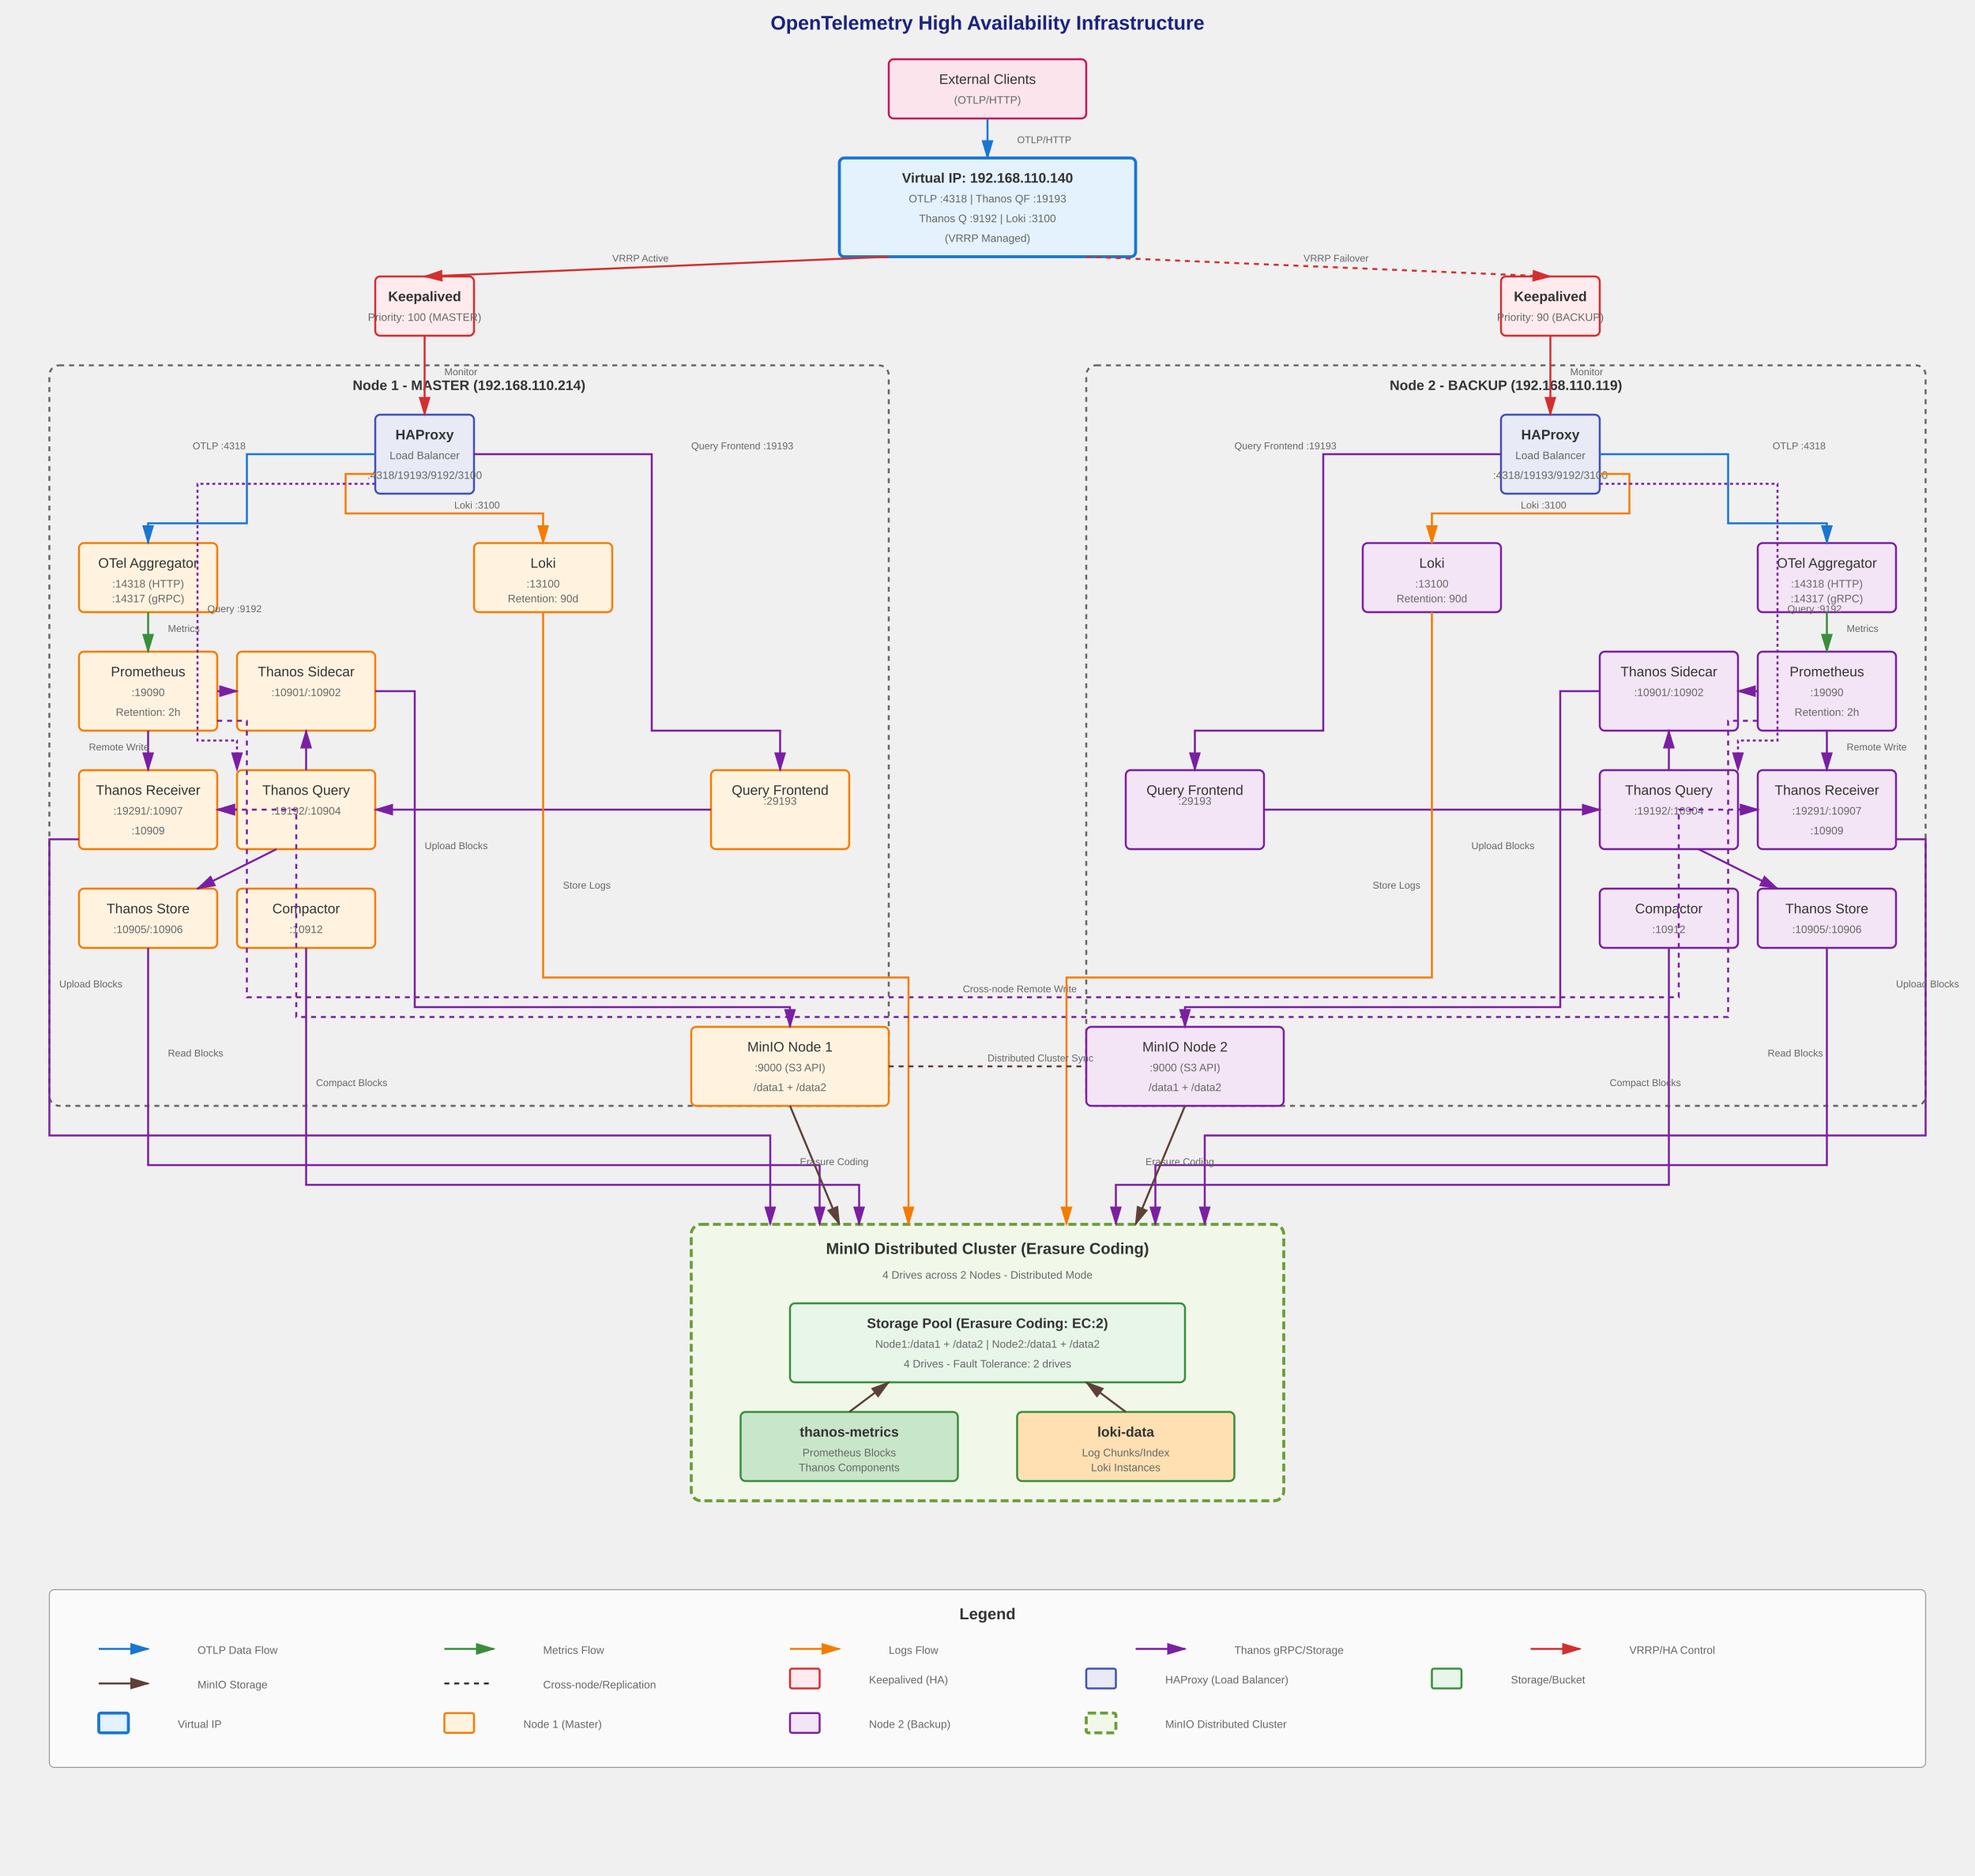
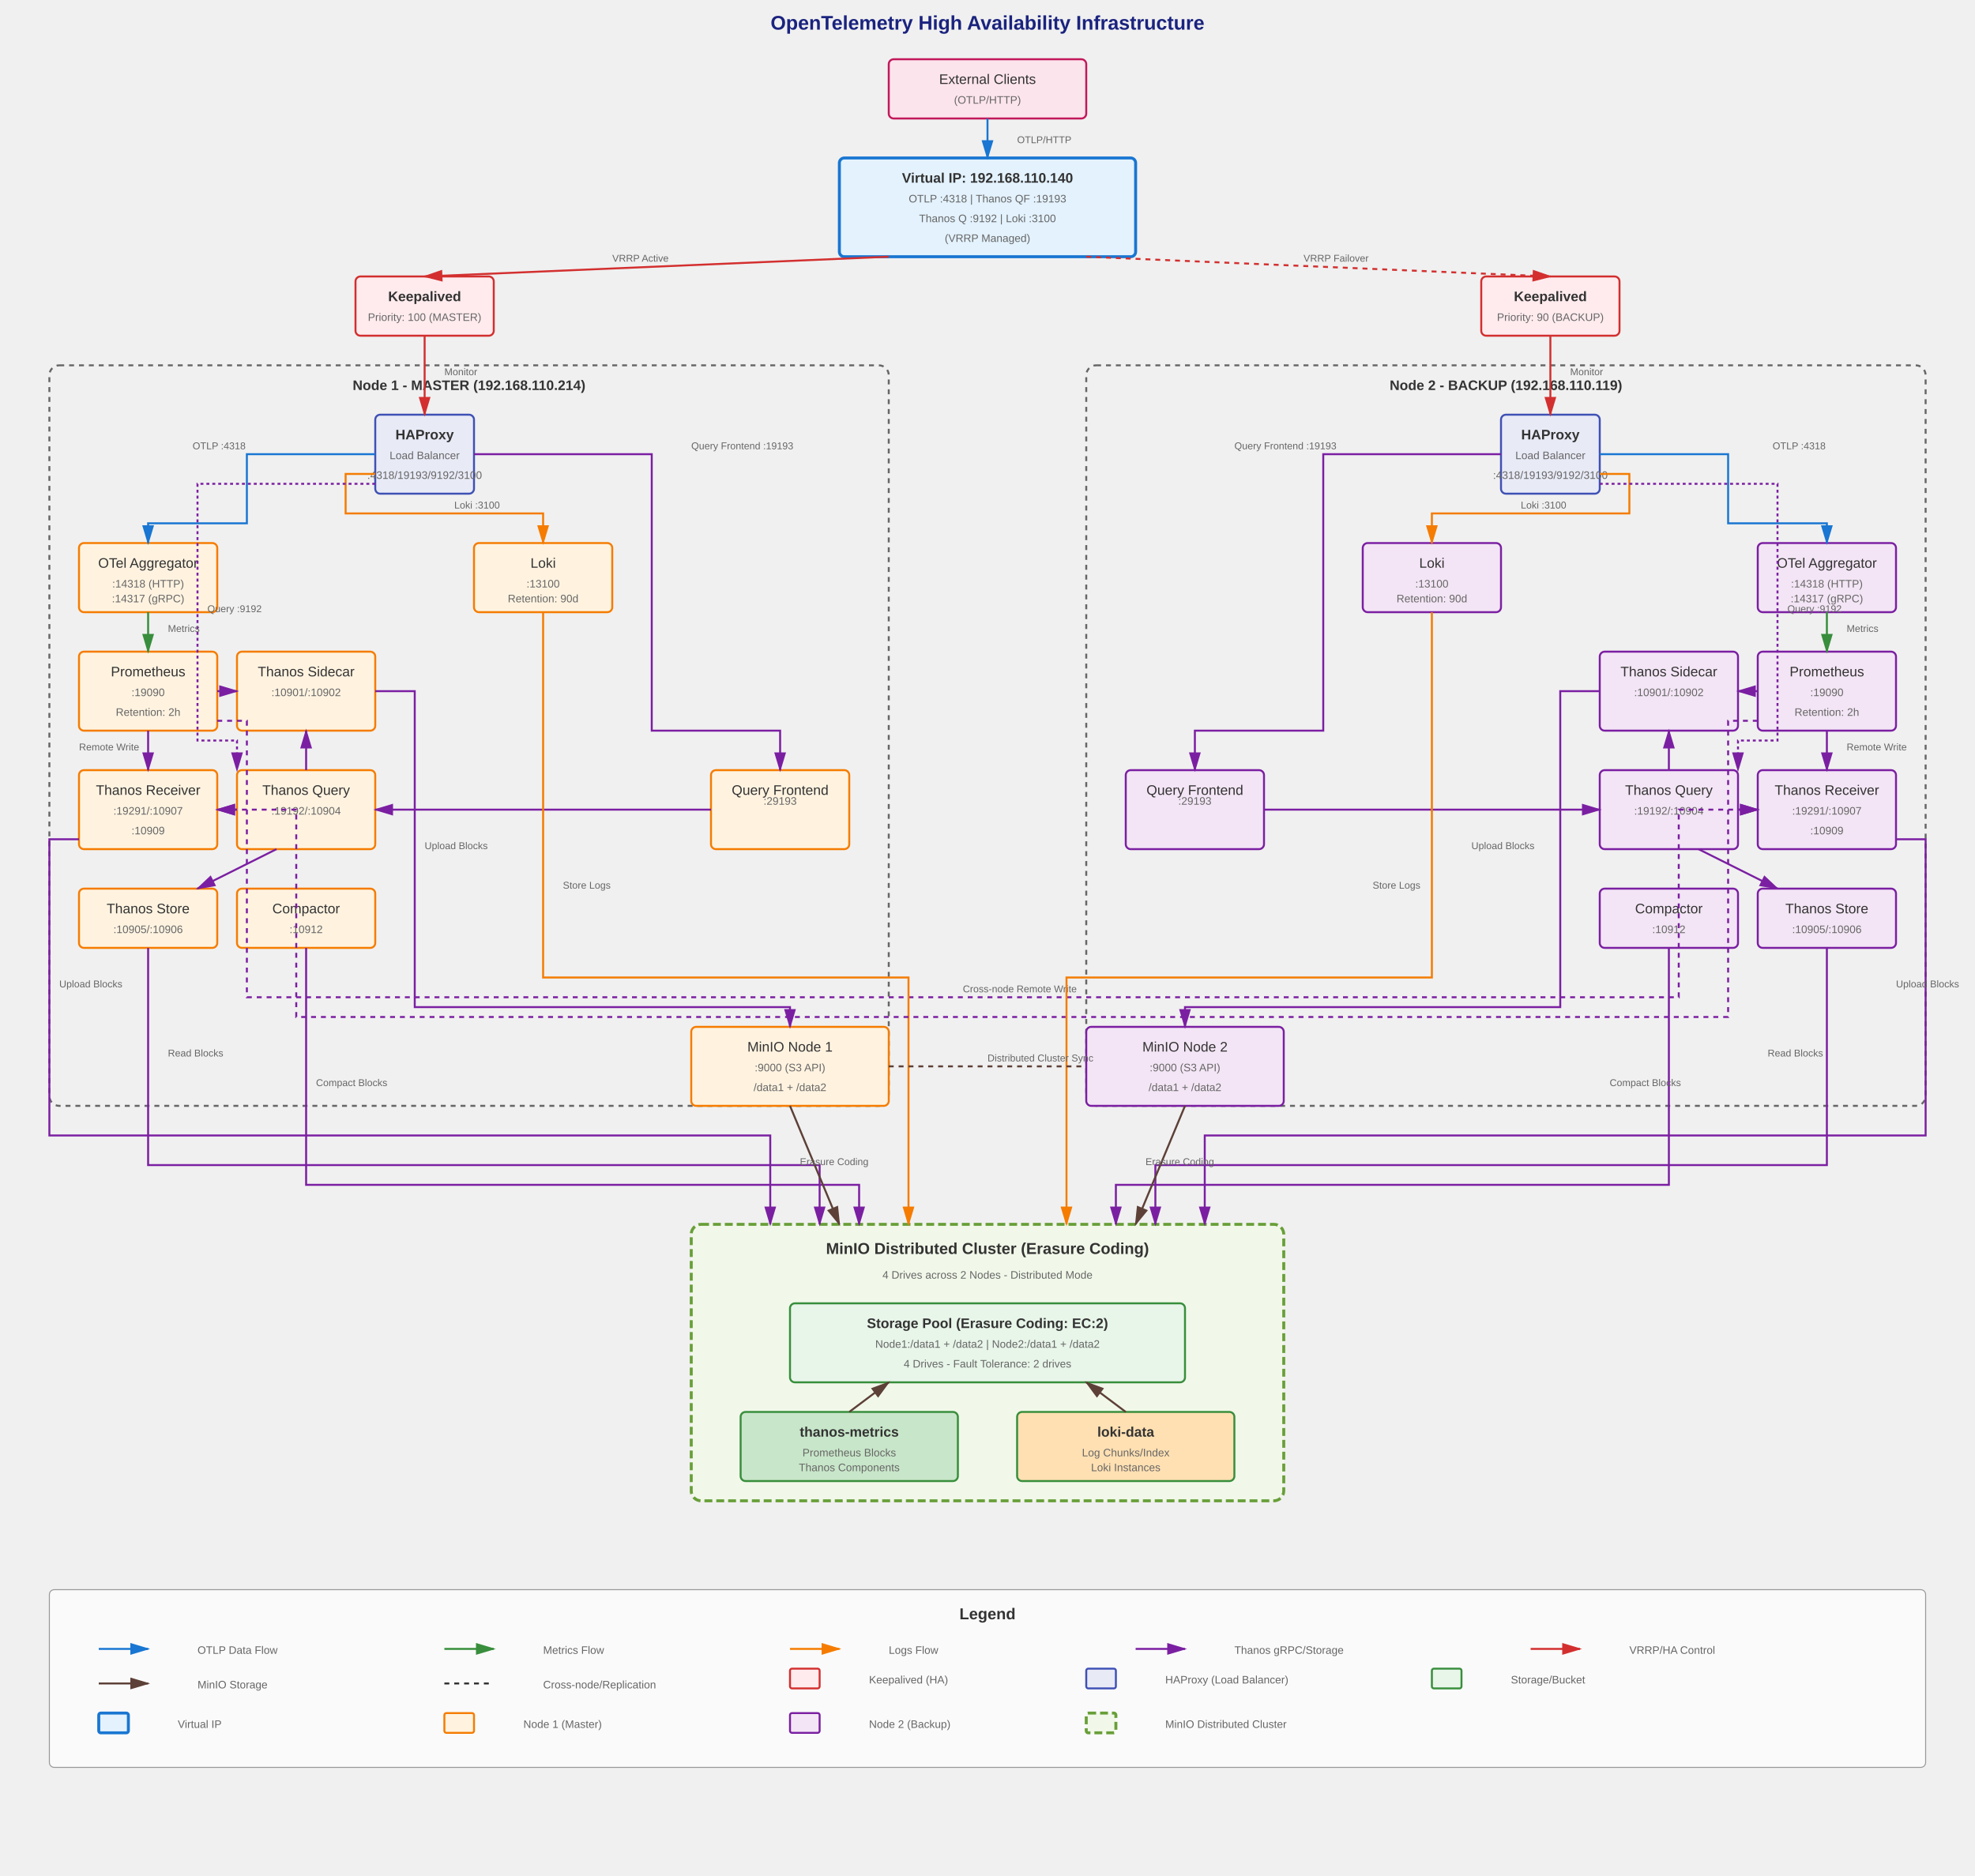
<svg xmlns="http://www.w3.org/2000/svg" viewBox="0 0 2000 1900" width="2000" height="1900">
  <defs>
    <style>
      .box { fill: #ffffff; stroke: #333; stroke-width: 2; }
      .cluster { fill: #f0f0f0; stroke: #666; stroke-width: 2; stroke-dasharray: 5,5; }
      .vip-box { fill: #e3f2fd; stroke: #1976d2; stroke-width: 3; }
      .master-box { fill: #fff3e0; stroke: #f57c00; stroke-width: 2; }
      .backup-box { fill: #f3e5f5; stroke: #7b1fa2; stroke-width: 2; }
      .storage-box { fill: #e8f5e9; stroke: #388e3c; stroke-width: 2; }
      .client-box { fill: #fce4ec; stroke: #c2185b; stroke-width: 2; }
      .keepalived-box { fill: #ffebee; stroke: #d32f2f; stroke-width: 2; }
      .haproxy-box { fill: #e8eaf6; stroke: #3f51b5; stroke-width: 2; }
      .minio-cluster { fill: #f1f8e9; stroke: #689f38; stroke-width: 3; stroke-dasharray: 8,4; }
      .text { font-family: Arial, sans-serif; font-size: 14px; fill: #333; text-anchor: middle; }
      .text-small { font-family: Arial, sans-serif; font-size: 11px; fill: #666; text-anchor: middle; }
      .title { font-family: Arial, sans-serif; font-size: 20px; font-weight: bold; fill: #1a237e; text-anchor: middle; }
      .label { font-family: Arial, sans-serif; font-size: 10px; fill: #666; }
      .line { stroke: #333; stroke-width: 2; fill: none; }
      .line-blue { stroke: #1976d2; stroke-width: 2; fill: none; }
      .line-orange { stroke: #f57c00; stroke-width: 2; fill: none; }
      .line-green { stroke: #388e3c; stroke-width: 2; fill: none; }
      .line-purple { stroke: #7b1fa2; stroke-width: 2; fill: none; }
      .line-brown { stroke: #5d4037; stroke-width: 2; fill: none; }
      .line-red { stroke: #d32f2f; stroke-width: 2; fill: none; }
      .arrow { stroke: #333; stroke-width: 2; fill: #333; }
    </style>
    <marker id="arrowhead" markerWidth="10" markerHeight="10" refX="9" refY="3" orient="auto">
      <polygon points="0 0, 10 3, 0 6" fill="#333" />
    </marker>
    <marker id="arrowhead-blue" markerWidth="10" markerHeight="10" refX="9" refY="3" orient="auto">
      <polygon points="0 0, 10 3, 0 6" fill="#1976d2" />
    </marker>
    <marker id="arrowhead-orange" markerWidth="10" markerHeight="10" refX="9" refY="3" orient="auto">
      <polygon points="0 0, 10 3, 0 6" fill="#f57c00" />
    </marker>
    <marker id="arrowhead-green" markerWidth="10" markerHeight="10" refX="9" refY="3" orient="auto">
      <polygon points="0 0, 10 3, 0 6" fill="#388e3c" />
    </marker>
    <marker id="arrowhead-purple" markerWidth="10" markerHeight="10" refX="9" refY="3" orient="auto">
      <polygon points="0 0, 10 3, 0 6" fill="#7b1fa2" />
    </marker>
    <marker id="arrowhead-red" markerWidth="10" markerHeight="10" refX="9" refY="3" orient="auto">
      <polygon points="0 0, 10 3, 0 6" fill="#d32f2f" />
    </marker>
    <marker id="arrowhead-brown" markerWidth="10" markerHeight="10" refX="9" refY="3" orient="auto">
      <polygon points="0 0, 10 3, 0 6" fill="#5d4037" />
    </marker>
  </defs>
  <text x="1000" y="30" class="title">OpenTelemetry High Availability Infrastructure</text>
  <rect x="900" y="60" width="200" height="60" class="client-box" rx="5" />
  <text x="1000" y="85" class="text">External Clients</text>
  <text x="1000" y="105" class="text-small">(OTLP/HTTP)</text>
  <rect x="850" y="160" width="300" height="100" class="vip-box" rx="5" />
  <text x="1000" y="185" class="text" style="font-weight: bold;">Virtual IP: 192.168.110.140</text>
  <text x="1000" y="205" class="text-small">OTLP :4318 | Thanos QF :19193</text>
  <text x="1000" y="225" class="text-small">Thanos Q :9192 | Loki :3100</text>
  <text x="1000" y="245" class="text-small">(VRRP Managed)</text>
-   <rect x="380" y="280" width="100" height="60" class="keepalived-box" rx="5" />
+   <rect x="360" y="280" width="140" height="60" class="keepalived-box" rx="5" />
  <text x="430" y="305" class="text" style="font-weight: bold;">Keepalived</text>
  <text x="430" y="325" class="text-small">Priority: 100 (MASTER)</text>
-   <rect x="1520" y="280" width="100" height="60" class="keepalived-box" rx="5" />
+   <rect x="1500" y="280" width="140" height="60" class="keepalived-box" rx="5" />
  <text x="1570" y="305" class="text" style="font-weight: bold;">Keepalived</text>
  <text x="1570" y="325" class="text-small">Priority: 90 (BACKUP)</text>
  <rect x="50" y="370" width="850" height="750" class="cluster" rx="10" />
  <text x="475" y="395" class="text" style="font-weight: bold;">Node 1 - MASTER (192.168.110.214)</text>
  <rect x="380" y="420" width="100" height="80" class="haproxy-box" rx="5" />
  <text x="430" y="445" class="text" style="font-weight: bold;">HAProxy</text>
  <text x="430" y="465" class="text-small">Load Balancer</text>
  <text x="430" y="485" class="text-small">:4318/19193/9192/3100</text>
  <rect x="80" y="550" width="140" height="70" class="master-box" rx="5" />
  <text x="150" y="575" class="text">OTel Aggregator</text>
  <text x="150" y="595" class="text-small">:14318 (HTTP)</text>
  <text x="150" y="610" class="text-small">:14317 (gRPC)</text>
  <rect x="80" y="660" width="140" height="80" class="master-box" rx="5" />
  <text x="150" y="685" class="text">Prometheus</text>
  <text x="150" y="705" class="text-small">:19090</text>
  <text x="150" y="725" class="text-small">Retention: 2h</text>
  <rect x="240" y="660" width="140" height="80" class="master-box" rx="5" />
  <text x="310" y="685" class="text">Thanos Sidecar</text>
  <text x="310" y="705" class="text-small">:10901/:10902</text>
  <rect x="80" y="780" width="140" height="80" class="master-box" rx="5" />
  <text x="150" y="805" class="text">Thanos Receiver</text>
  <text x="150" y="825" class="text-small">:19291/:10907</text>
  <text x="150" y="845" class="text-small">:10909</text>
  <rect x="240" y="780" width="140" height="80" class="master-box" rx="5" />
  <text x="310" y="805" class="text">Thanos Query</text>
  <text x="310" y="825" class="text-small">:19192/:10904</text>
  <rect x="720" y="780" width="140" height="80" class="master-box" rx="5" />
  <text x="790" y="805" class="text">Query Frontend</text>
  <text x="790" y="815" class="text-small">:29193</text>
  <rect x="80" y="900" width="140" height="60" class="master-box" rx="5" />
  <text x="150" y="925" class="text">Thanos Store</text>
  <text x="150" y="945" class="text-small">:10905/:10906</text>
  <rect x="240" y="900" width="140" height="60" class="master-box" rx="5" />
  <text x="310" y="925" class="text">Compactor</text>
  <text x="310" y="945" class="text-small">:10912</text>
  <rect x="480" y="550" width="140" height="70" class="master-box" rx="5" />
  <text x="550" y="575" class="text">Loki</text>
  <text x="550" y="595" class="text-small">:13100</text>
  <text x="550" y="610" class="text-small">Retention: 90d</text>
  <rect x="700" y="1040" width="200" height="80" class="master-box" rx="5" />
  <text x="800" y="1065" class="text">MinIO Node 1</text>
  <text x="800" y="1085" class="text-small">:9000 (S3 API)</text>
  <text x="800" y="1105" class="text-small">/data1 + /data2</text>
  <rect x="1100" y="370" width="850" height="750" class="cluster" rx="10" />
  <text x="1525" y="395" class="text" style="font-weight: bold;">Node 2 - BACKUP (192.168.110.119)</text>
  <rect x="1520" y="420" width="100" height="80" class="haproxy-box" rx="5" />
  <text x="1570" y="445" class="text" style="font-weight: bold;">HAProxy</text>
  <text x="1570" y="465" class="text-small">Load Balancer</text>
  <text x="1570" y="485" class="text-small">:4318/19193/9192/3100</text>
  <rect x="1780" y="550" width="140" height="70" class="backup-box" rx="5" />
  <text x="1850" y="575" class="text">OTel Aggregator</text>
  <text x="1850" y="595" class="text-small">:14318 (HTTP)</text>
  <text x="1850" y="610" class="text-small">:14317 (gRPC)</text>
  <rect x="1780" y="660" width="140" height="80" class="backup-box" rx="5" />
  <text x="1850" y="685" class="text">Prometheus</text>
  <text x="1850" y="705" class="text-small">:19090</text>
  <text x="1850" y="725" class="text-small">Retention: 2h</text>
  <rect x="1620" y="660" width="140" height="80" class="backup-box" rx="5" />
  <text x="1690" y="685" class="text">Thanos Sidecar</text>
  <text x="1690" y="705" class="text-small">:10901/:10902</text>
  <rect x="1780" y="780" width="140" height="80" class="backup-box" rx="5" />
  <text x="1850" y="805" class="text">Thanos Receiver</text>
  <text x="1850" y="825" class="text-small">:19291/:10907</text>
  <text x="1850" y="845" class="text-small">:10909</text>
  <rect x="1620" y="780" width="140" height="80" class="backup-box" rx="5" />
  <text x="1690" y="805" class="text">Thanos Query</text>
  <text x="1690" y="825" class="text-small">:19192/:10904</text>
  <rect x="1140" y="780" width="140" height="80" class="backup-box" rx="5" />
  <text x="1210" y="805" class="text">Query Frontend</text>
  <text x="1210" y="815" class="text-small">:29193</text>
  <rect x="1780" y="900" width="140" height="60" class="backup-box" rx="5" />
  <text x="1850" y="925" class="text">Thanos Store</text>
  <text x="1850" y="945" class="text-small">:10905/:10906</text>
  <rect x="1620" y="900" width="140" height="60" class="backup-box" rx="5" />
  <text x="1690" y="925" class="text">Compactor</text>
  <text x="1690" y="945" class="text-small">:10912</text>
  <rect x="1380" y="550" width="140" height="70" class="backup-box" rx="5" />
  <text x="1450" y="575" class="text">Loki</text>
  <text x="1450" y="595" class="text-small">:13100</text>
  <text x="1450" y="610" class="text-small">Retention: 90d</text>
  <rect x="1100" y="1040" width="200" height="80" class="backup-box" rx="5" />
  <text x="1200" y="1065" class="text">MinIO Node 2</text>
  <text x="1200" y="1085" class="text-small">:9000 (S3 API)</text>
  <text x="1200" y="1105" class="text-small">/data1 + /data2</text>
  <rect x="700" y="1240" width="600" height="280" class="minio-cluster" rx="10" />
  <text x="1000" y="1270" class="text" style="font-weight: bold; font-size: 16px;">MinIO Distributed Cluster (Erasure Coding)</text>
  <text x="1000" y="1295" class="text-small">4 Drives across 2 Nodes - Distributed Mode</text>
  <rect x="800" y="1320" width="400" height="80" class="storage-box" rx="5" />
  <text x="1000" y="1345" class="text" style="font-weight: bold;">Storage Pool (Erasure Coding: EC:2)</text>
  <text x="1000" y="1365" class="text-small">Node1:/data1 + /data2 | Node2:/data1 + /data2</text>
  <text x="1000" y="1385" class="text-small">4 Drives - Fault Tolerance: 2 drives</text>
  <rect x="750" y="1430" width="220" height="70" class="storage-box" rx="5" style="fill: #c8e6c9;" />
  <text x="860" y="1455" class="text" style="font-weight: bold;">thanos-metrics</text>
  <text x="860" y="1475" class="text-small">Prometheus Blocks</text>
  <text x="860" y="1490" class="text-small">Thanos Components</text>
  <rect x="1030" y="1430" width="220" height="70" class="storage-box" rx="5" style="fill: #ffe0b2;" />
  <text x="1140" y="1455" class="text" style="font-weight: bold;">loki-data</text>
  <text x="1140" y="1475" class="text-small">Log Chunks/Index</text>
  <text x="1140" y="1490" class="text-small">Loki Instances</text>
  <path d="M 1000,120 L 1000,160" class="line-blue" marker-end="url(#arrowhead-blue)" />
  <text x="1030" y="145" class="label" fill="#1976d2">OTLP/HTTP</text>
  <path d="M 900,260 L 430,280" class="line-red" marker-end="url(#arrowhead-red)" />
  <text x="620" y="265" class="label" fill="#d32f2f">VRRP Active</text>
  <path d="M 1100,260 L 1570,280" class="line-red" style="stroke-dasharray: 5,5" marker-end="url(#arrowhead-red)" />
  <text x="1320" y="265" class="label" fill="#d32f2f">VRRP Failover</text>
  <path d="M 430,340 L 430,420" class="line-red" marker-end="url(#arrowhead-red)" />
  <text x="450" y="380" class="label" fill="#d32f2f">Monitor</text>
  <path d="M 380,460 L 250,460 L 250,530 L 150,530 L 150,550" class="line-blue" marker-end="url(#arrowhead-blue)" />
  <text x="195" y="455" class="label" fill="#1976d2">OTLP :4318</text>
  <path d="M 380,480 L 350,480 L 350,520 L 550,520 L 550,550" class="line-orange" marker-end="url(#arrowhead-orange)" />
  <text x="460" y="515" class="label" fill="#f57c00">Loki :3100</text>
  <path d="M 480,460 L 660,460 L 660,740 L 790,740 L 790,780" class="line-purple" marker-end="url(#arrowhead-purple)" />
  <text x="700" y="455" class="label" fill="#7b1fa2">Query Frontend :19193</text>
  <path d="M 380,490 L 200,490 L 200,750 L 240,750 L 240,780" class="line-purple" style="stroke-dasharray: 3,3" marker-end="url(#arrowhead-purple)" />
  <text x="210" y="620" class="label" fill="#7b1fa2">Query :9192</text>
  <path d="M 150,620 L 150,660" class="line-green" marker-end="url(#arrowhead-green)" />
  <text x="170" y="640" class="label" fill="#388e3c">Metrics</text>
  <path d="M 220,700 L 240,700" class="line-purple" marker-end="url(#arrowhead-purple)" />
  <path d="M 150,740 L 150,780" class="line-purple" marker-end="url(#arrowhead-purple)" />
-   <text x="90" y="760" class="label" fill="#7b1fa2">Remote Write</text>
+   <text x="80" y="760" class="label" fill="#7b1fa2">Remote Write</text>
  <path d="M 220,730 L 250,730 L 250,1010 L 1700,1010 L 1700,820 L 1780,820" class="line-purple" style="stroke-dasharray: 5,5" marker-end="url(#arrowhead-purple)" />
  <text x="975" y="1005" class="label" fill="#7b1fa2">Cross-node Remote Write</text>
  <path d="M 720,820 L 380,820" class="line-purple" marker-end="url(#arrowhead-purple)" />
  <path d="M 310,780 L 310,740" class="line-purple" marker-end="url(#arrowhead-purple)" />
  <path d="M 240,820 L 220,820" class="line-purple" marker-end="url(#arrowhead-purple)" />
  <path d="M 280,860 L 200,900" class="line-purple" marker-end="url(#arrowhead-purple)" />
  <path d="M 380,700 L 420,700 L 420,1020 L 800,1020 L 800,1040" class="line-purple" marker-end="url(#arrowhead-purple)" />
  <text x="430" y="860" class="label" fill="#7b1fa2">Upload Blocks</text>
  <path d="M 150,960 L 150,1180 L 830,1180 L 830,1240" class="line-purple" marker-end="url(#arrowhead-purple)" />
  <text x="170" y="1070" class="label" fill="#7b1fa2">Read Blocks</text>
  <path d="M 80,850 L 50,850 L 50,1150 L 780,1150 L 780,1240" class="line-purple" marker-end="url(#arrowhead-purple)" />
  <text x="60" y="1000" class="label" fill="#7b1fa2">Upload Blocks</text>
  <path d="M 310,960 L 310,1200 L 870,1200 L 870,1240" class="line-purple" marker-end="url(#arrowhead-purple)" />
  <text x="320" y="1100" class="label" fill="#7b1fa2">Compact Blocks</text>
  <path d="M 550,620 L 550,990 L 920,990 L 920,1240" class="line-orange" marker-end="url(#arrowhead-orange)" />
  <text x="570" y="900" class="label" fill="#f57c00">Store Logs</text>
  <path d="M 800,1120 L 850,1240" class="line-brown" marker-end="url(#arrowhead-brown)" />
  <text x="810" y="1180" class="label" fill="#5d4037">Erasure Coding</text>
  <path d="M 1570,340 L 1570,420" class="line-red" marker-end="url(#arrowhead-red)" />
  <text x="1590" y="380" class="label" fill="#d32f2f">Monitor</text>
  <path d="M 1620,460 L 1750,460 L 1750,530 L 1850,530 L 1850,550" class="line-blue" marker-end="url(#arrowhead-blue)" />
  <text x="1795" y="455" class="label" fill="#1976d2">OTLP :4318</text>
  <path d="M 1620,480 L 1650,480 L 1650,520 L 1450,520 L 1450,550" class="line-orange" marker-end="url(#arrowhead-orange)" />
  <text x="1540" y="515" class="label" fill="#f57c00">Loki :3100</text>
  <path d="M 1520,460 L 1340,460 L 1340,740 L 1210,740 L 1210,780" class="line-purple" marker-end="url(#arrowhead-purple)" />
  <text x="1250" y="455" class="label" fill="#7b1fa2">Query Frontend :19193</text>
  <path d="M 1620,490 L 1800,490 L 1800,750 L 1760,750 L 1760,780" class="line-purple" style="stroke-dasharray: 3,3" marker-end="url(#arrowhead-purple)" />
  <text x="1810" y="620" class="label" fill="#7b1fa2">Query :9192</text>
  <path d="M 1850,620 L 1850,660" class="line-green" marker-end="url(#arrowhead-green)" />
  <text x="1870" y="640" class="label" fill="#388e3c">Metrics</text>
  <path d="M 1780,700 L 1760,700" class="line-purple" marker-end="url(#arrowhead-purple)" />
  <path d="M 1850,740 L 1850,780" class="line-purple" marker-end="url(#arrowhead-purple)" />
  <text x="1870" y="760" class="label" fill="#7b1fa2">Remote Write</text>
  <path d="M 1780,730 L 1750,730 L 1750,1030 L 300,1030 L 300,820 L 220,820" class="line-purple" style="stroke-dasharray: 5,5" marker-end="url(#arrowhead-purple)" />
  <path d="M 1280,820 L 1620,820" class="line-purple" marker-end="url(#arrowhead-purple)" />
  <path d="M 1690,780 L 1690,740" class="line-purple" marker-end="url(#arrowhead-purple)" />
  <path d="M 1760,820 L 1780,820" class="line-purple" marker-end="url(#arrowhead-purple)" />
  <path d="M 1720,860 L 1800,900" class="line-purple" marker-end="url(#arrowhead-purple)" />
  <path d="M 1620,700 L 1580,700 L 1580,1020 L 1200,1020 L 1200,1040" class="line-purple" marker-end="url(#arrowhead-purple)" />
  <text x="1490" y="860" class="label" fill="#7b1fa2">Upload Blocks</text>
  <path d="M 1850,960 L 1850,1180 L 1170,1180 L 1170,1240" class="line-purple" marker-end="url(#arrowhead-purple)" />
  <text x="1790" y="1070" class="label" fill="#7b1fa2">Read Blocks</text>
  <path d="M 1920,850 L 1950,850 L 1950,1150 L 1220,1150 L 1220,1240" class="line-purple" marker-end="url(#arrowhead-purple)" />
  <text x="1920" y="1000" class="label" fill="#7b1fa2">Upload Blocks</text>
  <path d="M 1690,960 L 1690,1200 L 1130,1200 L 1130,1240" class="line-purple" marker-end="url(#arrowhead-purple)" />
  <text x="1630" y="1100" class="label" fill="#7b1fa2">Compact Blocks</text>
  <path d="M 1450,620 L 1450,990 L 1080,990 L 1080,1240" class="line-orange" marker-end="url(#arrowhead-orange)" />
  <text x="1390" y="900" class="label" fill="#f57c00">Store Logs</text>
  <path d="M 1200,1120 L 1150,1240" class="line-brown" marker-end="url(#arrowhead-brown)" />
  <text x="1160" y="1180" class="label" fill="#5d4037">Erasure Coding</text>
  <line x1="900" y1="1080" x2="1100" y2="1080" class="line-brown" style="stroke-dasharray: 5,5" />
  <text x="1000" y="1075" class="label" fill="#5d4037">Distributed Cluster Sync</text>
  <path d="M 860,1430 L 900,1400" class="line-brown" marker-end="url(#arrowhead-brown)" />
  <path d="M 1140,1430 L 1100,1400" class="line-brown" marker-end="url(#arrowhead-brown)" />
  <rect x="50" y="1610" width="1900" height="180" fill="#fafafa" stroke="#999" stroke-width="1" rx="5" />
  <text x="1000" y="1640" class="text" style="font-weight: bold; font-size: 16px;">Legend</text>
  <line x1="100" y1="1670" x2="150" y2="1670" class="line-blue" marker-end="url(#arrowhead-blue)" />
  <text x="200" y="1675" class="text-small" style="text-anchor: start;">OTLP Data Flow</text>
  <line x1="450" y1="1670" x2="500" y2="1670" class="line-green" marker-end="url(#arrowhead-green)" />
  <text x="550" y="1675" class="text-small" style="text-anchor: start;">Metrics Flow</text>
  <line x1="800" y1="1670" x2="850" y2="1670" class="line-orange" marker-end="url(#arrowhead-orange)" />
  <text x="900" y="1675" class="text-small" style="text-anchor: start;">Logs Flow</text>
  <line x1="1150" y1="1670" x2="1200" y2="1670" class="line-purple" marker-end="url(#arrowhead-purple)" />
  <text x="1250" y="1675" class="text-small" style="text-anchor: start;">Thanos gRPC/Storage</text>
  <line x1="1550" y1="1670" x2="1600" y2="1670" class="line-red" marker-end="url(#arrowhead-red)" />
  <text x="1650" y="1675" class="text-small" style="text-anchor: start;">VRRP/HA Control</text>
  <line x1="100" y1="1705" x2="150" y2="1705" class="line-brown" marker-end="url(#arrowhead-brown)" />
  <text x="200" y="1710" class="text-small" style="text-anchor: start;">MinIO Storage</text>
  <line x1="450" y1="1705" x2="500" y2="1705" class="line" style="stroke-dasharray: 5,5" />
  <text x="550" y="1710" class="text-small" style="text-anchor: start;">Cross-node/Replication</text>
  <rect x="800" y="1690" width="30" height="20" class="keepalived-box" rx="2" />
  <text x="880" y="1705" class="text-small" style="text-anchor: start;">Keepalived (HA)</text>
  <rect x="1100" y="1690" width="30" height="20" class="haproxy-box" rx="2" />
  <text x="1180" y="1705" class="text-small" style="text-anchor: start;">HAProxy (Load Balancer)</text>
  <rect x="1450" y="1690" width="30" height="20" class="storage-box" rx="2" />
  <text x="1530" y="1705" class="text-small" style="text-anchor: start;">Storage/Bucket</text>
  <rect x="100" y="1735" width="30" height="20" class="vip-box" rx="2" />
  <text x="180" y="1750" class="text-small" style="text-anchor: start;">Virtual IP</text>
  <rect x="450" y="1735" width="30" height="20" class="master-box" rx="2" />
  <text x="530" y="1750" class="text-small" style="text-anchor: start;">Node 1 (Master)</text>
  <rect x="800" y="1735" width="30" height="20" class="backup-box" rx="2" />
  <text x="880" y="1750" class="text-small" style="text-anchor: start;">Node 2 (Backup)</text>
  <rect x="1100" y="1735" width="30" height="20" class="minio-cluster" rx="2" />
  <text x="1180" y="1750" class="text-small" style="text-anchor: start;">MinIO Distributed Cluster</text>
</svg>
